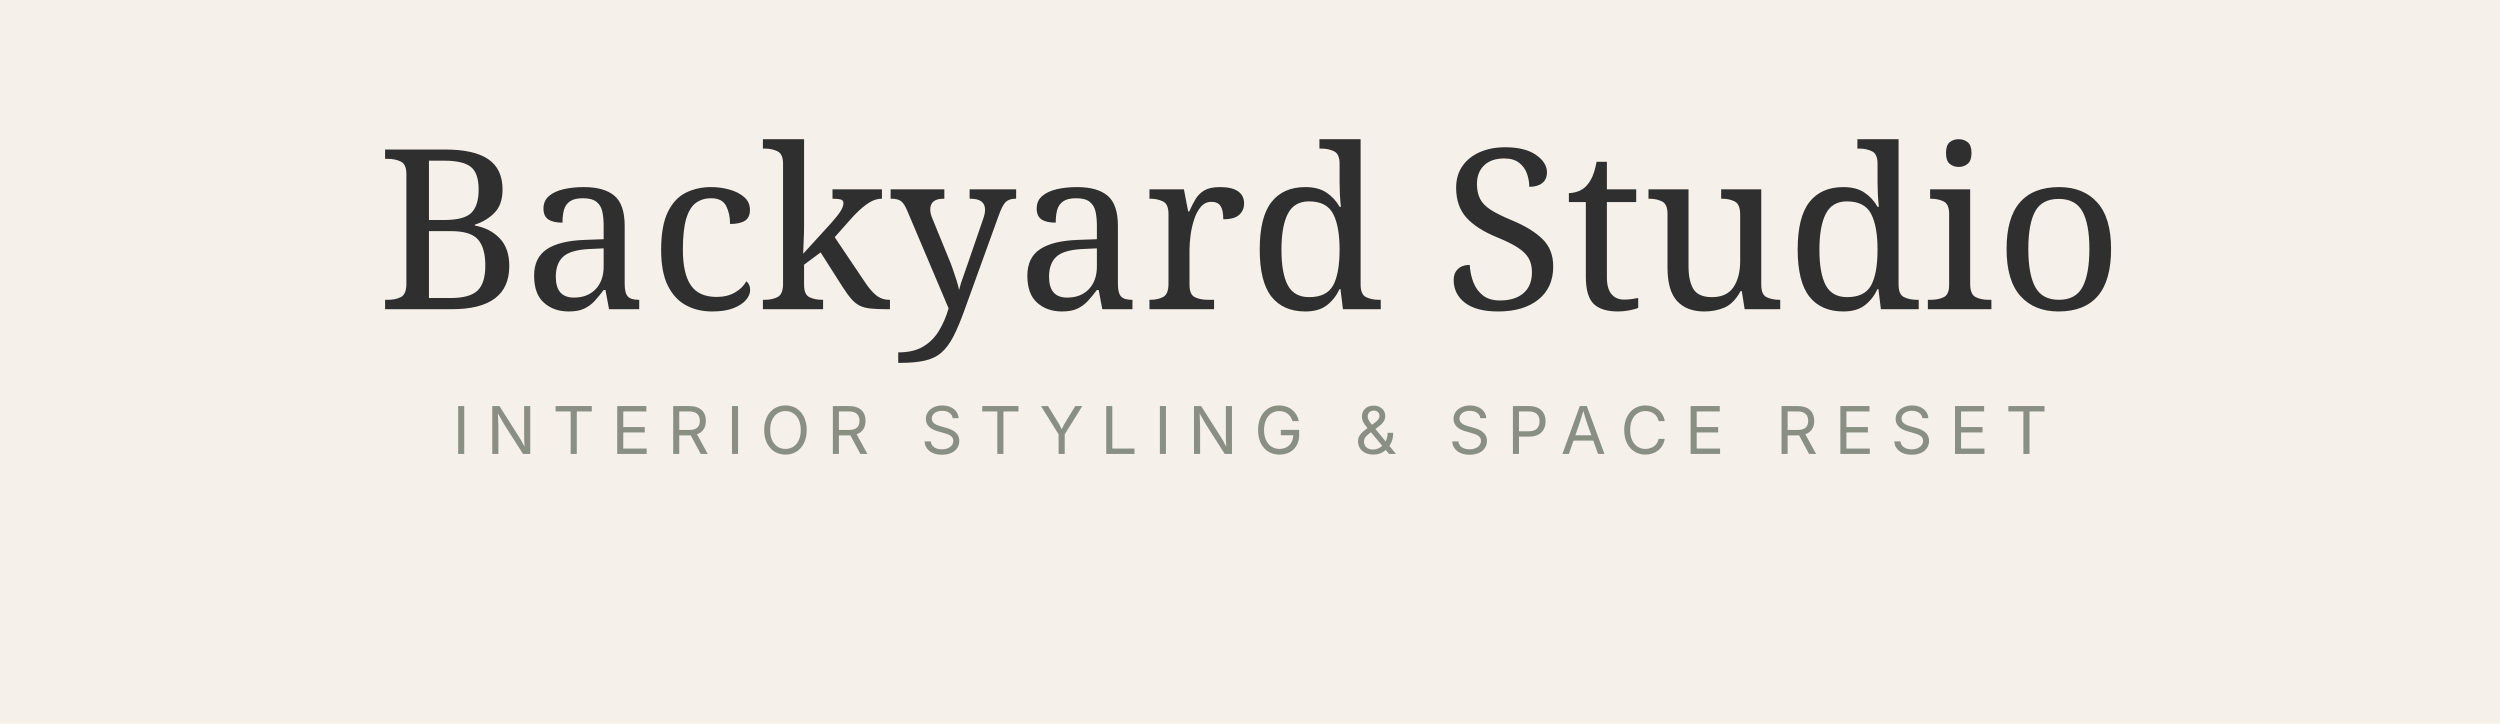
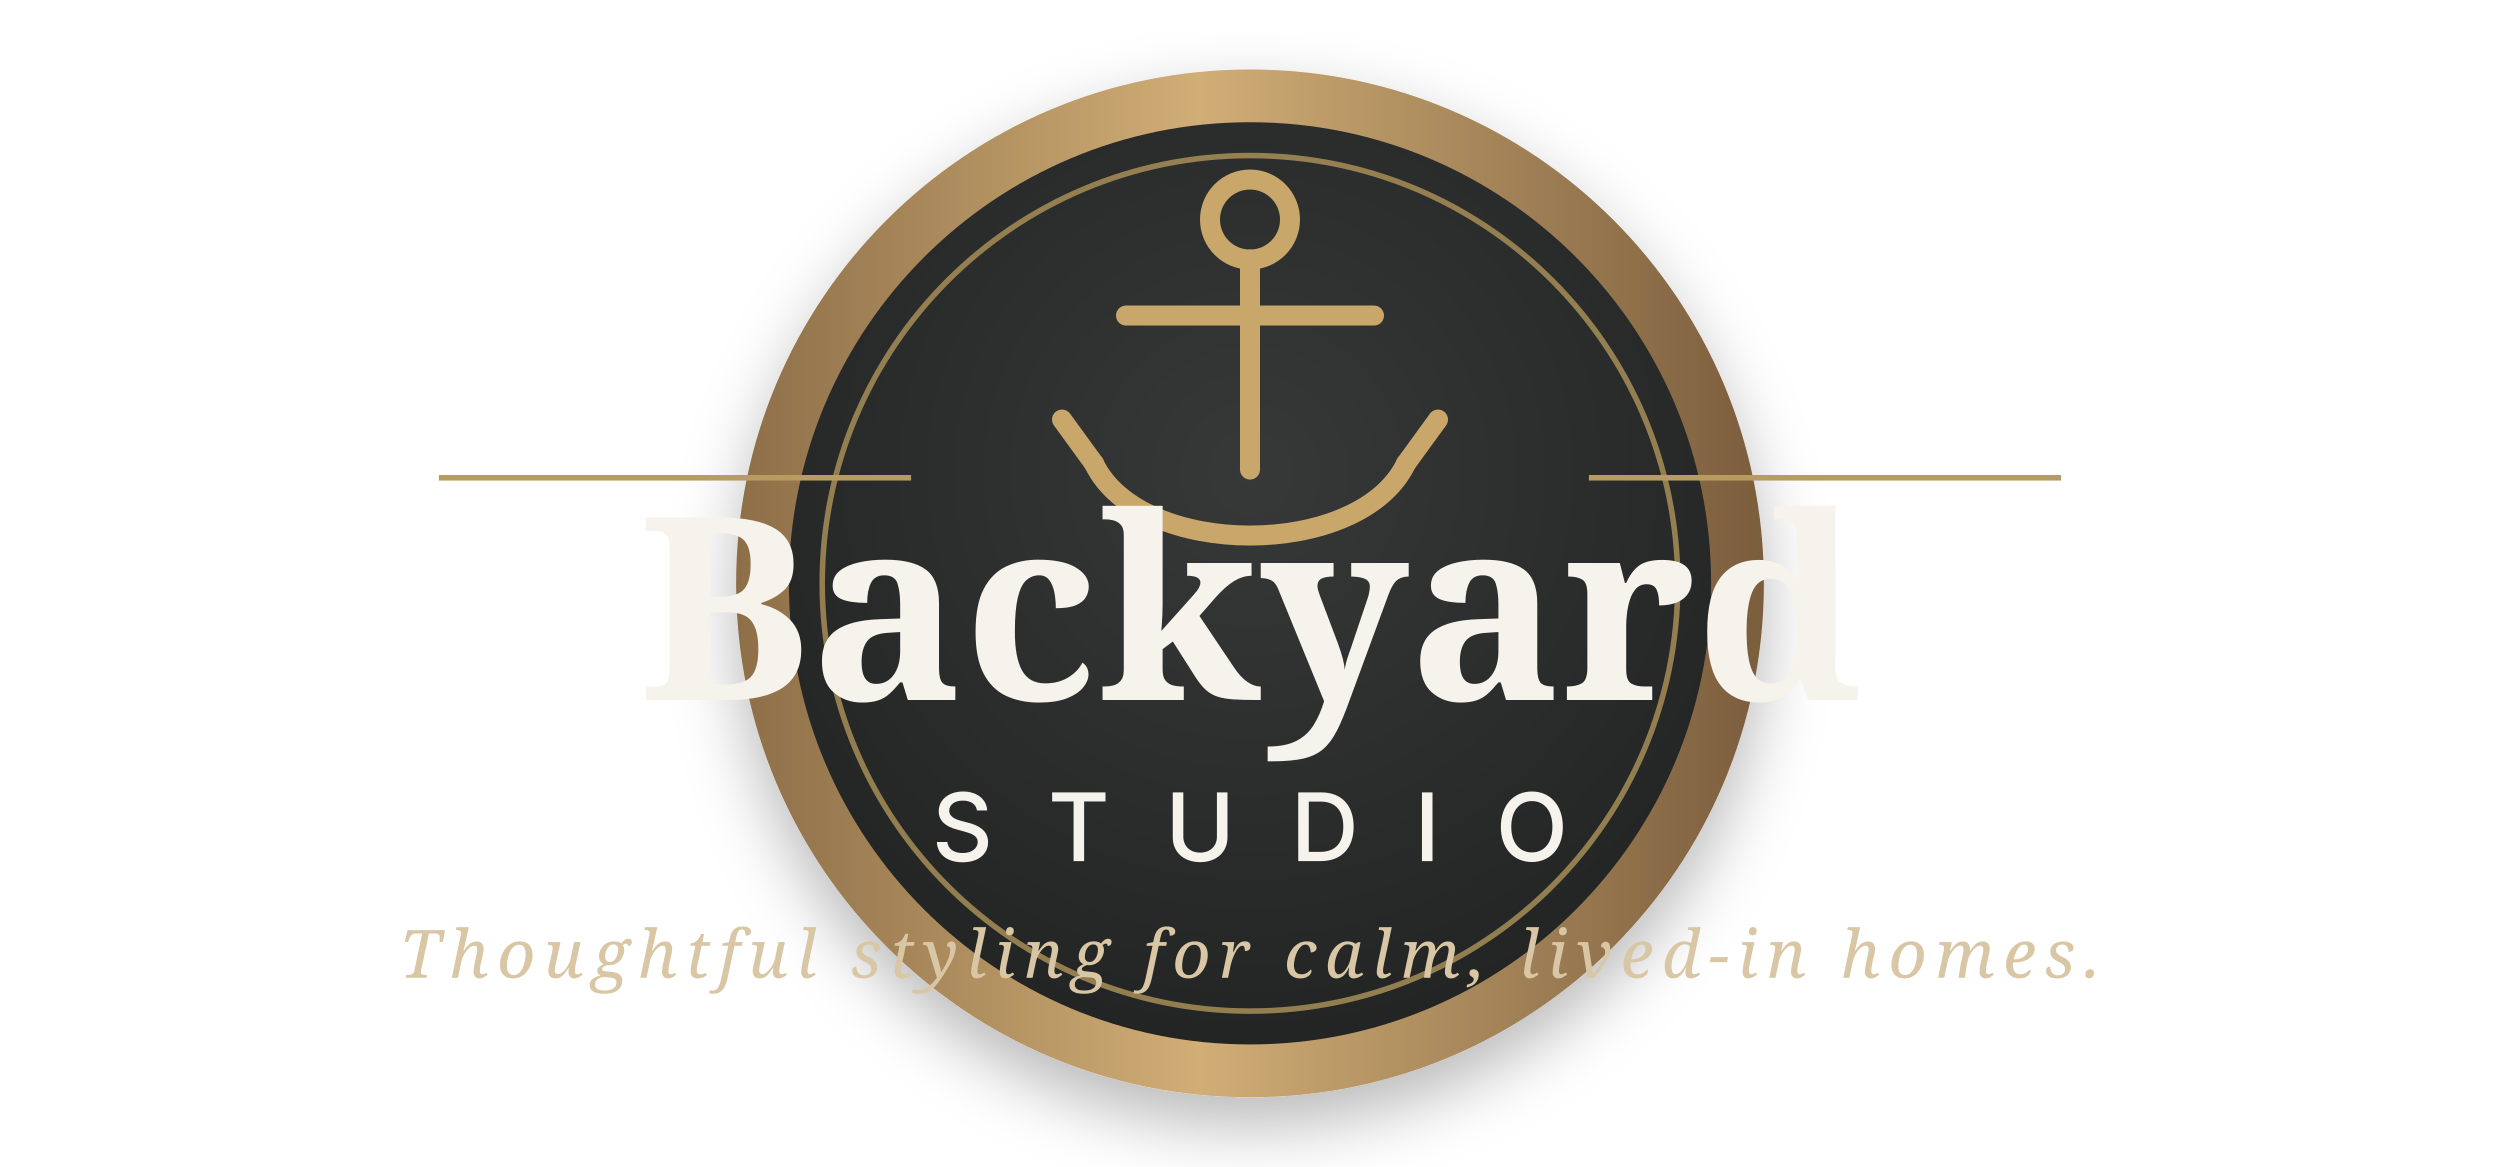
- <svg xmlns="http://www.w3.org/2000/svg" width="760" height="220" viewBox="0 0 760 220" role="img" aria-labelledby="t">
-   <rect width="760" height="220" fill="#F5F1EA" />
-   <text x="380" y="94" text-anchor="middle" font-family="Cormorant Garamond, Georgia, serif" font-size="68" fill="#2F2F2F">Backyard Studio</text>
-   <text x="380" y="138" text-anchor="middle" font-family="Inter, Arial, sans-serif" font-size="20" letter-spacing="5" fill="#8A8F84">INTERIOR STYLING &amp; SPACE RESET</text>
+ <svg xmlns="http://www.w3.org/2000/svg" width="900" height="420" viewBox="0 0 900 420" role="img" aria-labelledby="title desc">
+   <defs>
+     <radialGradient id="charcoal" cx="50%" cy="38%" r="70%">
+       <stop stop-color="#363938" />
+       <stop offset="1" stop-color="#202221" />
+     </radialGradient>
+     <linearGradient id="oak" x1="0" x2="1">
+       <stop stop-color="#8D6E48" />
+       <stop offset=".45" stop-color="#D1AE76" />
+       <stop offset="1" stop-color="#7B5D3D" />
+     </linearGradient>
+     <filter id="s" x="-20%" y="-20%" width="140%" height="140%">
+       <feDropShadow dx="0" dy="10" stdDeviation="12" flood-color="#000" flood-opacity=".28" />
+     </filter>
+   </defs>
+   <rect width="900" height="420" fill="none" />
+   <circle cx="450" cy="210" r="185" fill="url(#oak)" filter="url(#s)" />
+   <circle cx="450" cy="210" r="166" fill="url(#charcoal)" />
+   <circle cx="450" cy="210" r="154" fill="none" stroke="#B89B5E" stroke-width="2" opacity=".75" />
+   <g transform="translate(450 92) scale(.72)" fill="none" stroke="#C9A76A" stroke-width="10" stroke-linecap="round" stroke-linejoin="round">
+     <circle cy="-18" r="20" />
+     <path d="M0 2v105" />
+     <path d="M-62 30H62" />
+     <path d="M-78 104c23 48 133 48 156 0" />
+     <path d="M-78 104l-16-22M78 104l16-22" />
+   </g>
+   <path d="M158 172h170M572 172h170" stroke="#B89B5E" stroke-width="2" />
+   <text x="450" y="252" text-anchor="middle" font-family="Cormorant Garamond, Georgia, serif" font-size="92" font-weight="600" fill="#F6F2EC">Backyard</text>
+   <text x="450" y="310" text-anchor="middle" font-family="Inter, Arial, sans-serif" font-size="34" font-weight="500" letter-spacing="20" fill="#F6F2EC">STUDIO</text>
+   <text x="450" y="352" text-anchor="middle" font-family="Cormorant Garamond, Georgia, serif" font-size="24" font-style="italic" letter-spacing="3" fill="#D9C6A4">Thoughtful styling for calm, lived-in homes.</text>
</svg>
